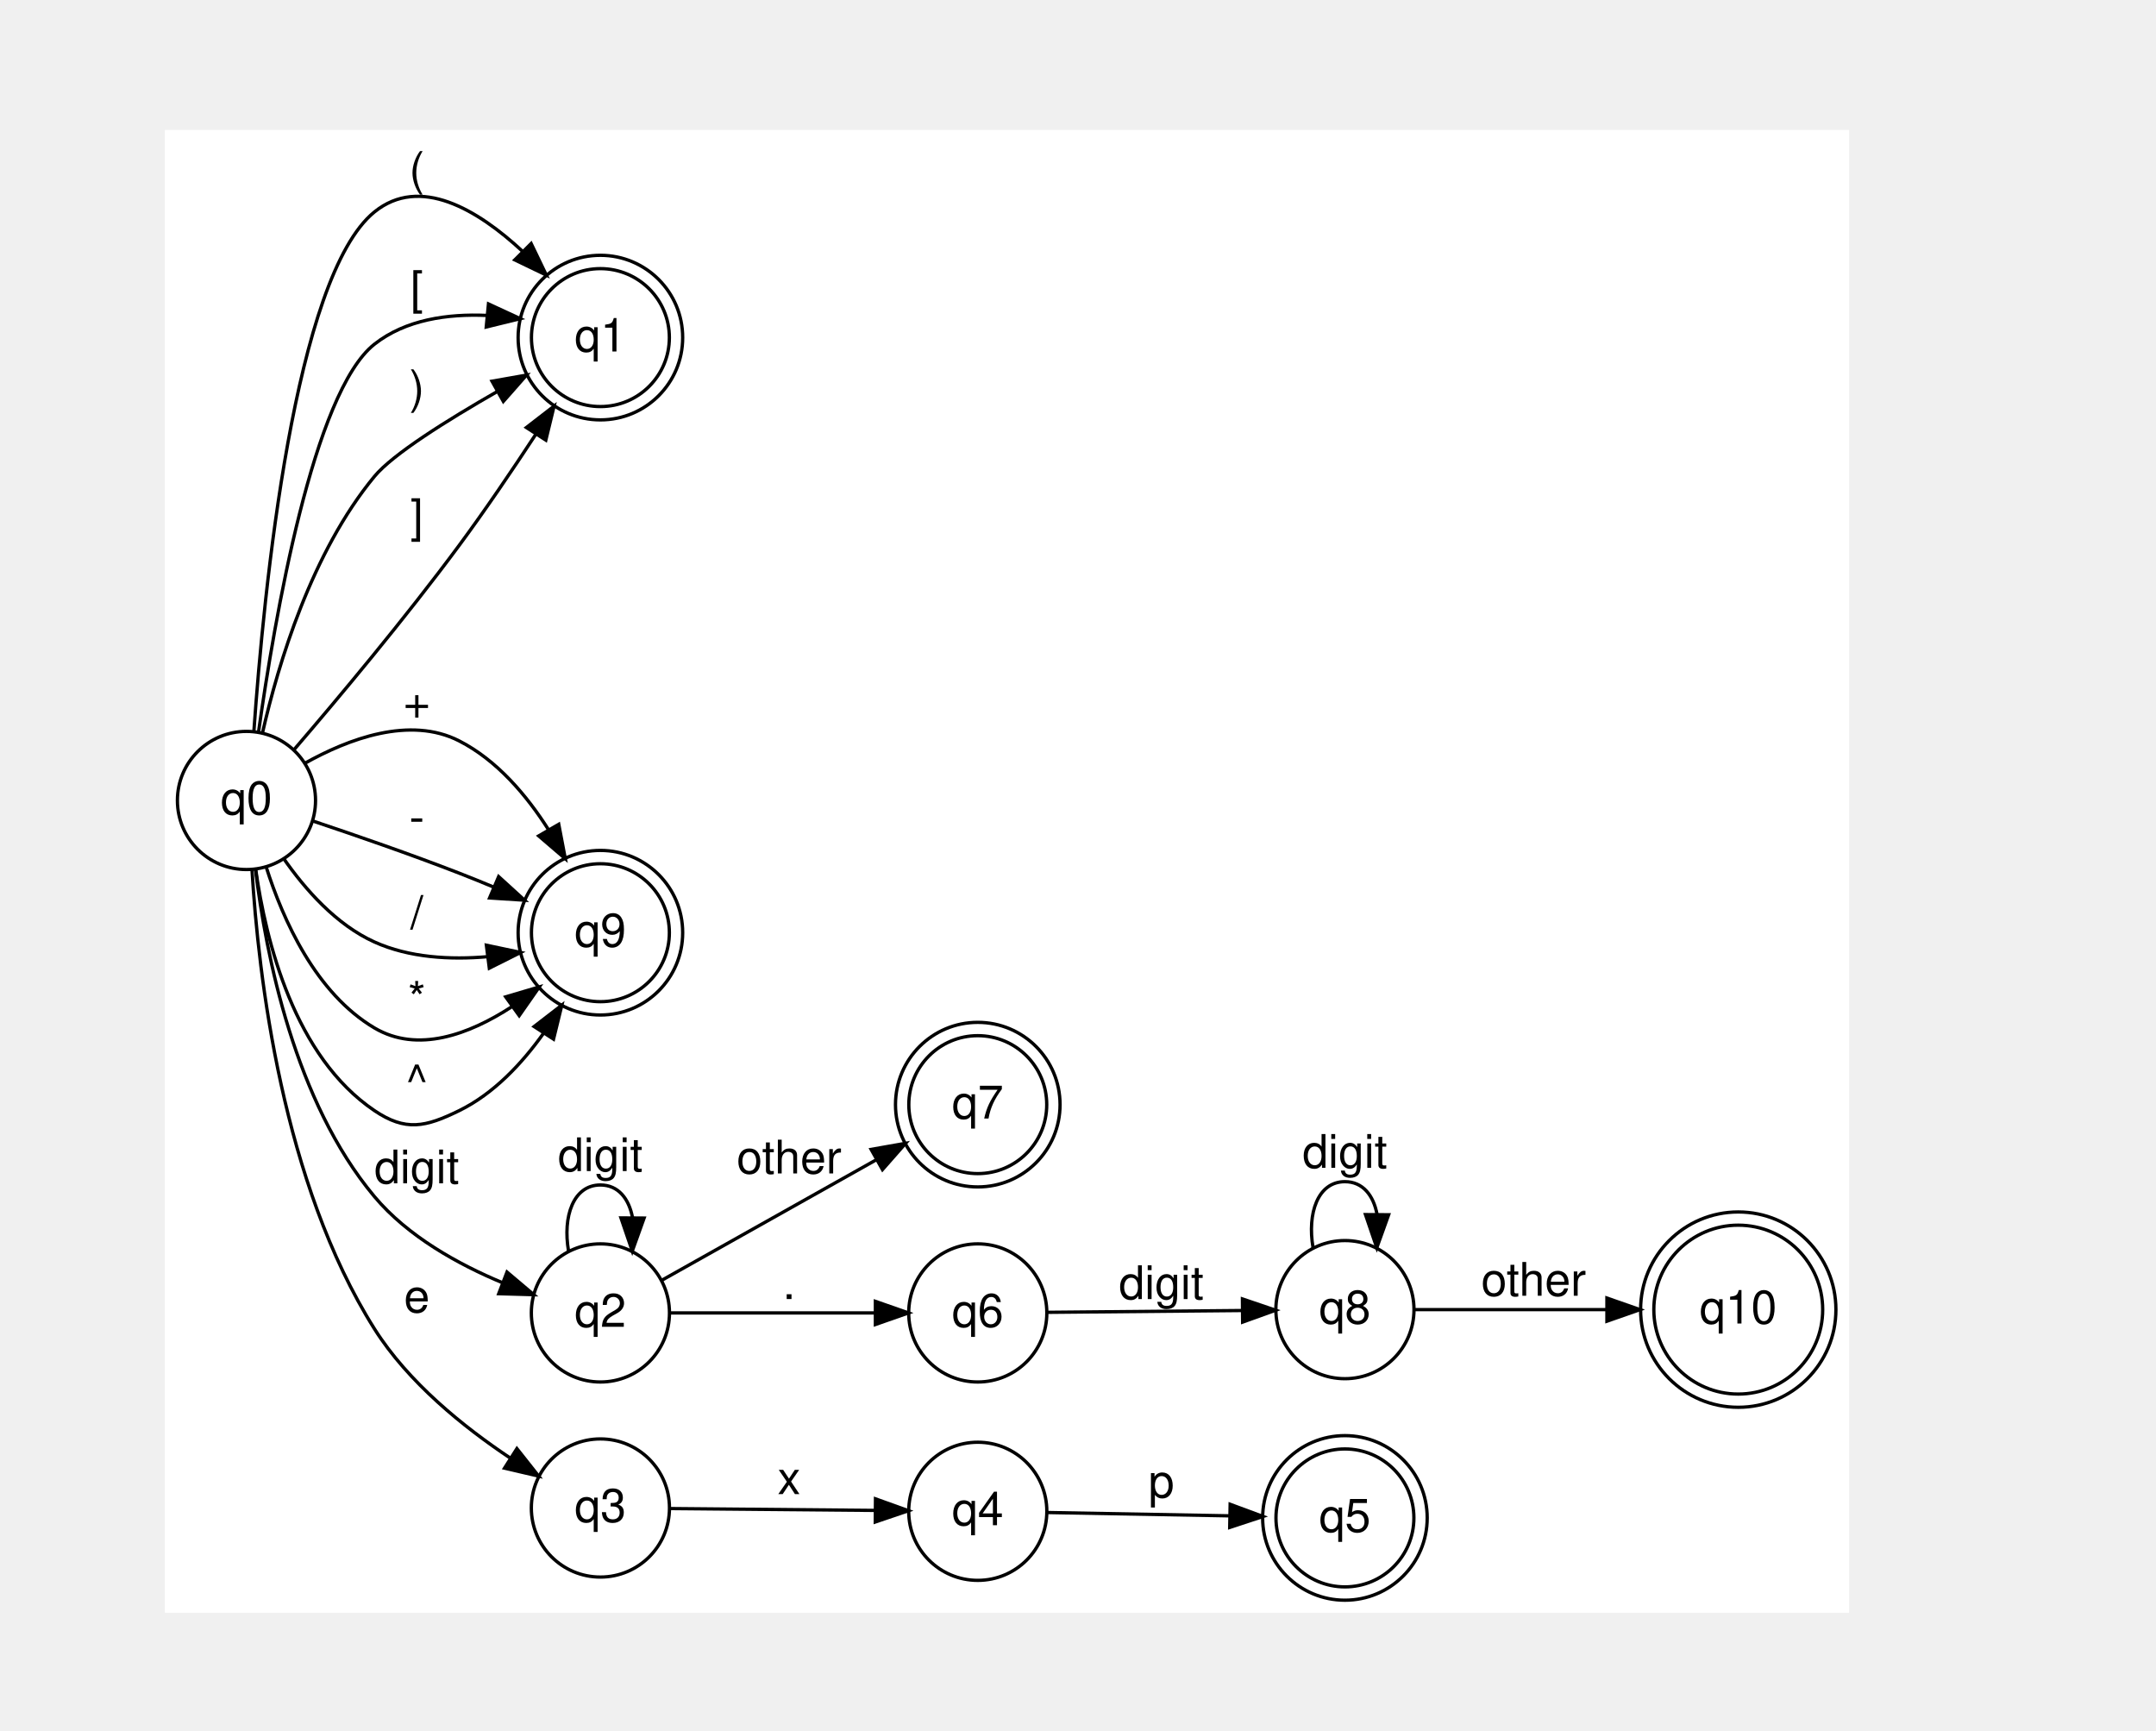
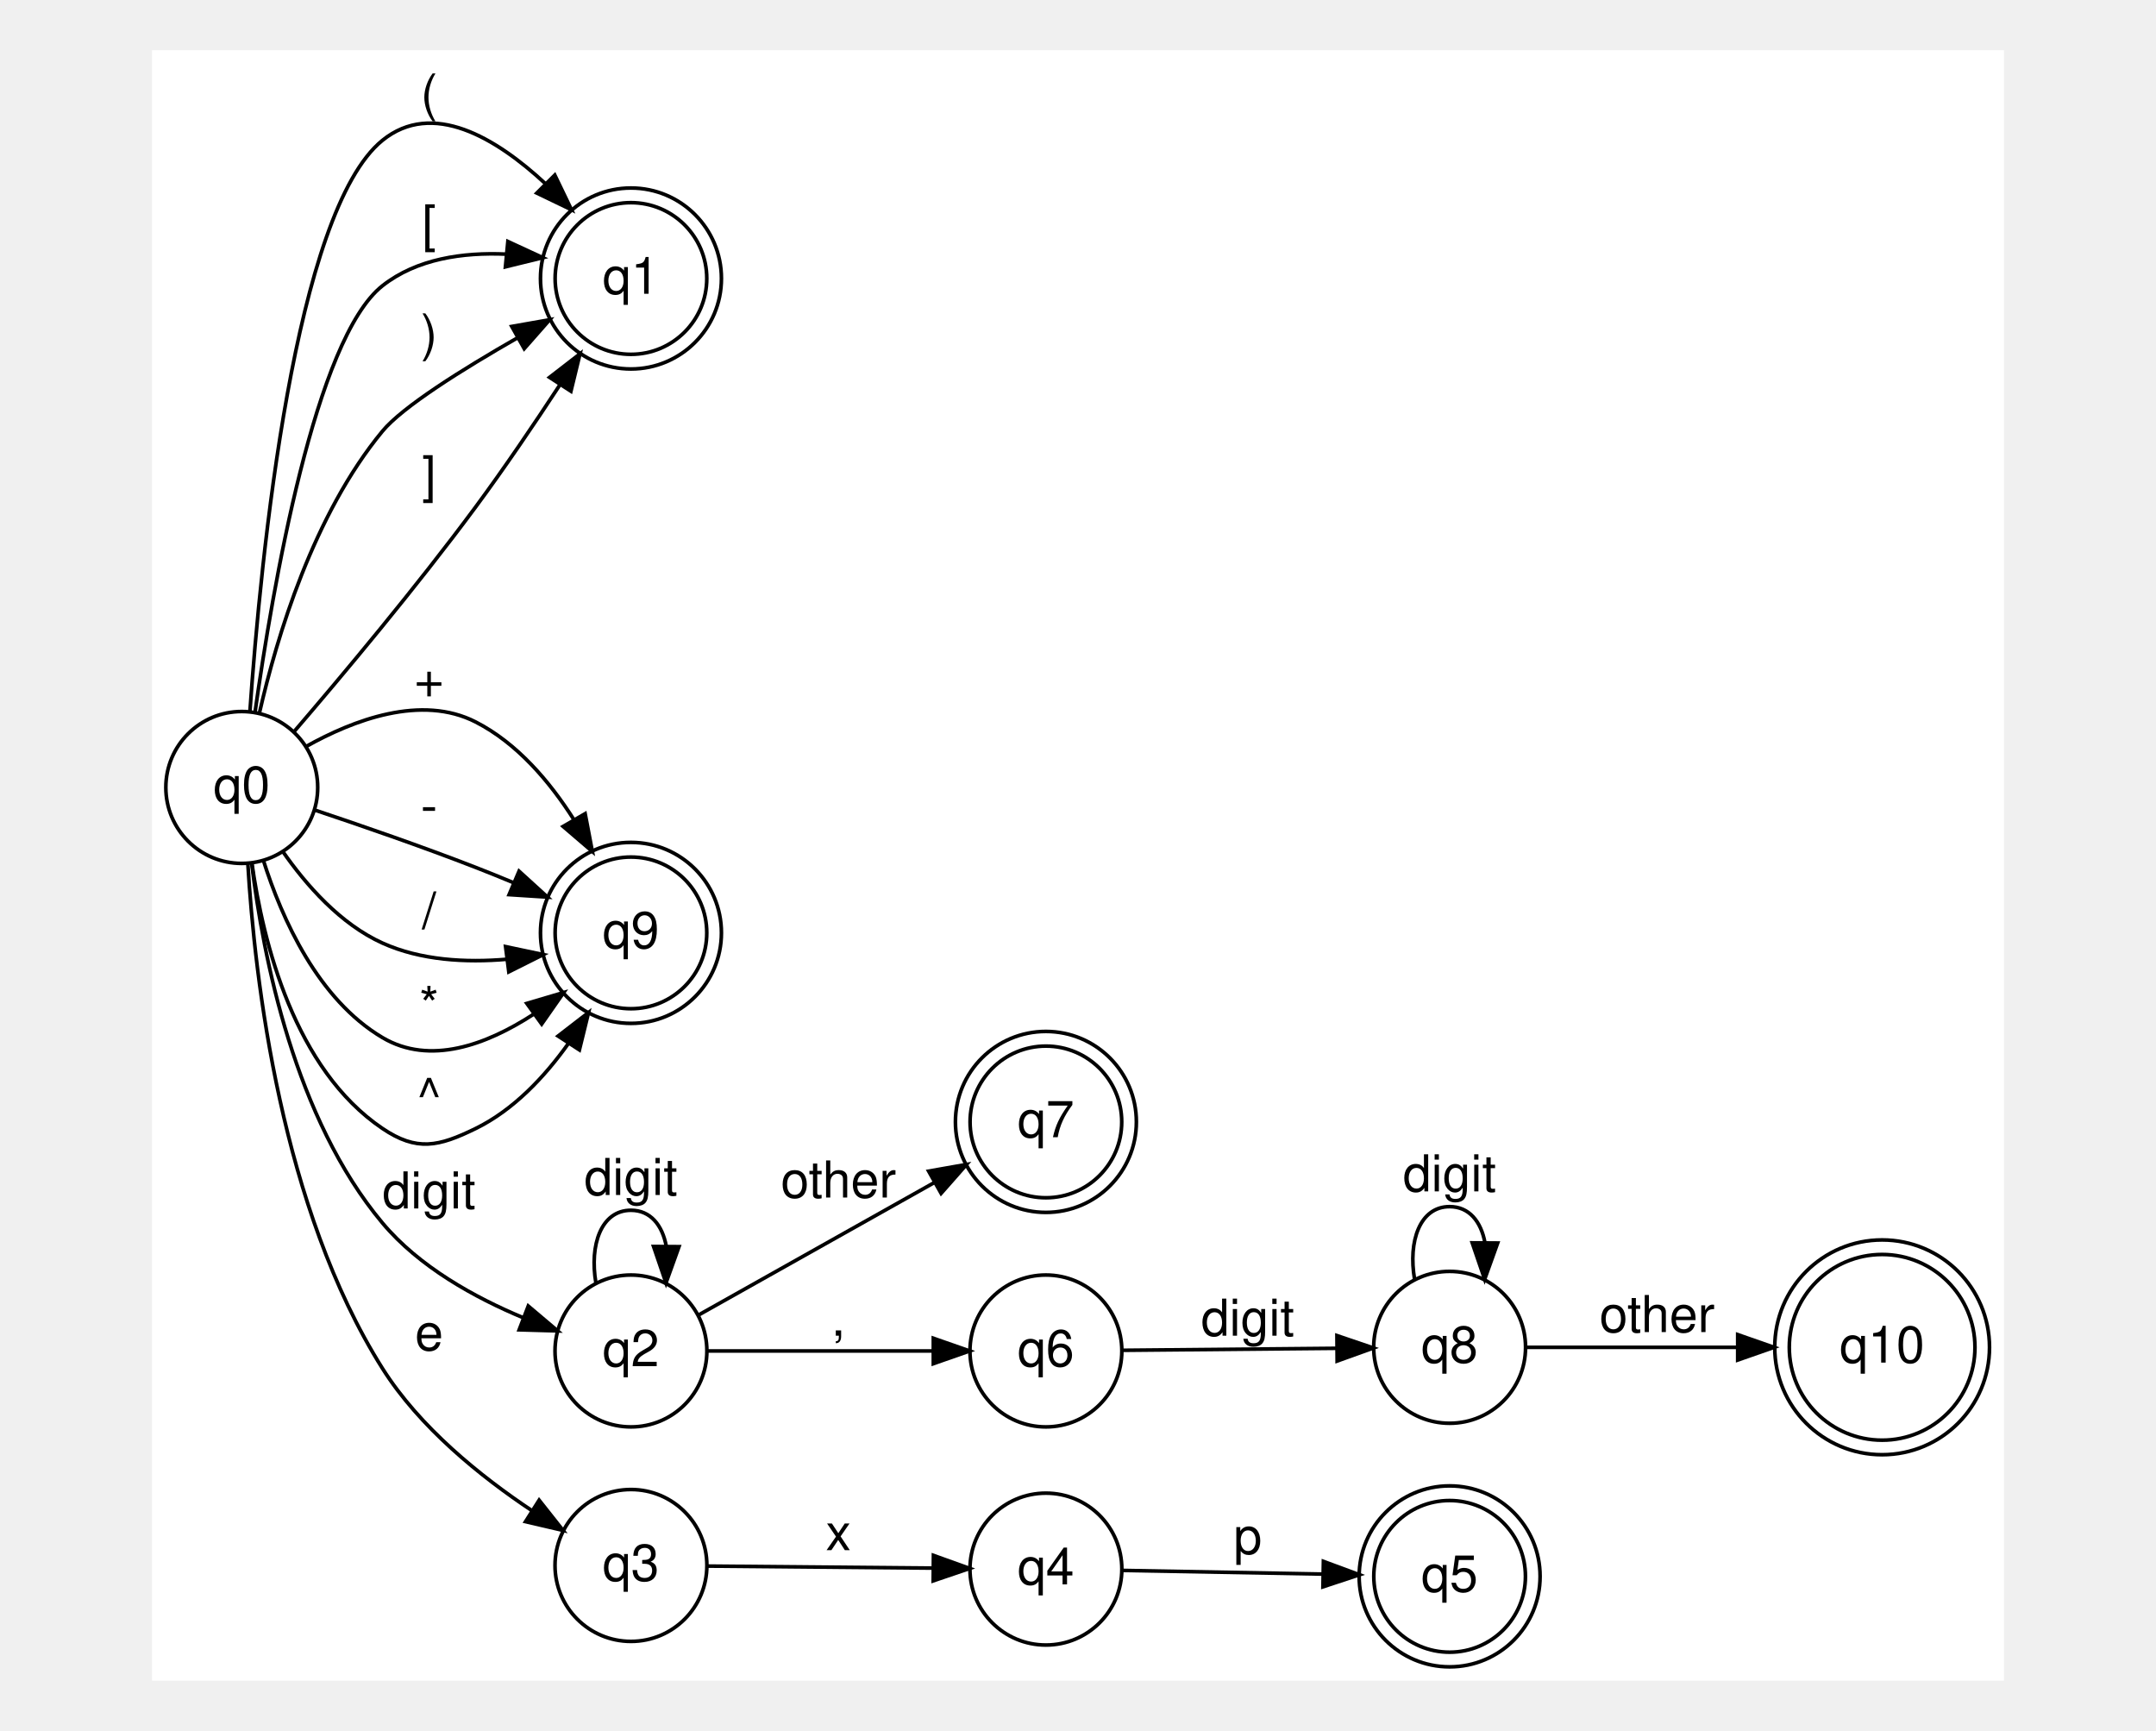
<svg xmlns="http://www.w3.org/2000/svg" width="659" height="529" viewBox="0 0 494.25 396.75">
-   <g id="graph0" class="graph" transform="translate(40.82246,366.6515) scale(0.7578583)">
+   <g id="graph0" class="graph" transform="translate(38.18334, 381.9125) scale(0.8333334,0.8333334)">
    <polygon fill="white" stroke="transparent" points="-4,4 -4,-444.49 505.46,-444.49 505.46,4 -4,4" data-darkreader-inline-fill="" data-darkreader-inline-stroke="" style="--darkreader-inline-fill:#181a1b; --darkreader-inline-stroke:transparent;" />
+     <g id="node1" class="node">
+       <ellipse fill="none" stroke="black" cx="127.75" cy="-381.69" rx="20.86" ry="20.86" data-darkreader-inline-stroke="" style="--darkreader-inline-stroke:#e8e6e3;" />
+       <ellipse fill="none" stroke="black" cx="127.75" cy="-381.69" rx="24.89" ry="24.89" data-darkreader-inline-stroke="" style="--darkreader-inline-stroke:#e8e6e3;" />
+       <text text-anchor="middle" x="127.75" y="-377.49" font-family="Helvetica,Arial,sans-serif" font-size="14.00">q1</text>
+     </g>
+     <g id="node2" class="node">
+       <ellipse fill="none" stroke="black" cx="352.96" cy="-24.69" rx="20.86" ry="20.86" data-darkreader-inline-stroke="" style="--darkreader-inline-stroke:#e8e6e3;" />
+       <ellipse fill="none" stroke="black" cx="352.96" cy="-24.69" rx="24.89" ry="24.89" data-darkreader-inline-stroke="" style="--darkreader-inline-stroke:#e8e6e3;" />
+       <text text-anchor="middle" x="352.96" y="-20.49" font-family="Helvetica,Arial,sans-serif" font-size="14.00">q5</text>
+     </g>
+     <g id="node3" class="node">
+       <ellipse fill="none" stroke="black" cx="241.9" cy="-149.69" rx="20.86" ry="20.86" data-darkreader-inline-stroke="" style="--darkreader-inline-stroke:#e8e6e3;" />
+       <ellipse fill="none" stroke="black" cx="241.9" cy="-149.69" rx="24.89" ry="24.89" data-darkreader-inline-stroke="" style="--darkreader-inline-stroke:#e8e6e3;" />
+       <text text-anchor="middle" x="241.9" y="-145.49" font-family="Helvetica,Arial,sans-serif" font-size="14.00">q7</text>
+     </g>
+     <g id="node4" class="node">
+       <ellipse fill="none" stroke="black" cx="127.75" cy="-201.69" rx="20.86" ry="20.86" data-darkreader-inline-stroke="" style="--darkreader-inline-stroke:#e8e6e3;" />
+       <ellipse fill="none" stroke="black" cx="127.75" cy="-201.69" rx="24.89" ry="24.89" data-darkreader-inline-stroke="" style="--darkreader-inline-stroke:#e8e6e3;" />
+       <text text-anchor="middle" x="127.75" y="-197.49" font-family="Helvetica,Arial,sans-serif" font-size="14.00">q9</text>
+     </g>
+     <g id="node5" class="node">
+       <ellipse fill="none" stroke="black" cx="471.94" cy="-87.69" rx="25.54" ry="25.54" data-darkreader-inline-stroke="" style="--darkreader-inline-stroke:#e8e6e3;" />
+       <ellipse fill="none" stroke="black" cx="471.94" cy="-87.69" rx="29.54" ry="29.54" data-darkreader-inline-stroke="" style="--darkreader-inline-stroke:#e8e6e3;" />
+       <text text-anchor="middle" x="471.94" y="-83.49" font-family="Helvetica,Arial,sans-serif" font-size="14.00">q10</text>
+     </g>
+     <g id="node6" class="node">
+       <ellipse fill="none" stroke="black" cx="20.69" cy="-241.69" rx="20.89" ry="20.89" data-darkreader-inline-stroke="" style="--darkreader-inline-stroke:#e8e6e3;" />
+       <text text-anchor="middle" x="20.69" y="-237.49" font-family="Helvetica,Arial,sans-serif" font-size="14.00">q0</text>
+     </g>
    <g id="edge2" class="edge">
      <path fill="none" stroke="black" d="M22.93,-262.58C25.92,-305.26 35.21,-400.1 59.39,-419.69 73.12,-430.82 90.54,-420.46 104.22,-407.77" data-darkreader-inline-stroke="" style="--darkreader-inline-stroke:#e8e6e3;" />
      <polygon fill="black" stroke="black" points="106.8,-410.14 111.39,-400.6 101.85,-405.19 106.8,-410.14" data-darkreader-inline-fill="" data-darkreader-inline-stroke="" style="--darkreader-inline-fill:#e8e6e3; --darkreader-inline-stroke:#e8e6e3;" />
      <text text-anchor="middle" x="72.22" y="-427.89" font-family="Helvetica,Arial,sans-serif" font-size="14.00">(</text>
    </g>
-     <g id="node6" class="node">
-       <ellipse fill="none" stroke="black" cx="20.69" cy="-241.69" rx="20.89" ry="20.89" data-darkreader-inline-stroke="" style="--darkreader-inline-stroke:#e8e6e3;" />
-       <text text-anchor="middle" x="20.69" y="-237.49" font-family="Helvetica,Arial,sans-serif" font-size="14.00">q0</text>
+     <g id="edge6" class="edge">
+       <path fill="none" stroke="black" d="M24.3,-262.12C29.19,-296.88 40.95,-365.18 59.39,-379.69 68.84,-387.14 81.58,-388.92 93.43,-388.39" data-darkreader-inline-stroke="" style="--darkreader-inline-stroke:#e8e6e3;" />
+       <polygon fill="black" stroke="black" points="93.89,-391.87 103.51,-387.42 93.22,-384.9 93.89,-391.87" data-darkreader-inline-fill="" data-darkreader-inline-stroke="" style="--darkreader-inline-fill:#e8e6e3; --darkreader-inline-stroke:#e8e6e3;" />
+       <text text-anchor="middle" x="72.22" y="-391.89" font-family="Helvetica,Arial,sans-serif" font-size="14.00">[</text>
+     </g>
+     <g id="edge7" class="edge">
+       <path fill="none" stroke="black" d="M25.51,-262.03C30.36,-283.32 40.47,-316.78 59.39,-339.69 64.93,-346.4 81.38,-356.7 96.64,-365.43" data-darkreader-inline-stroke="" style="--darkreader-inline-stroke:#e8e6e3;" />
+       <polygon fill="black" stroke="black" points="94.96,-368.5 105.39,-370.34 98.39,-362.39 94.96,-368.5" data-darkreader-inline-fill="" data-darkreader-inline-stroke="" style="--darkreader-inline-fill:#e8e6e3; --darkreader-inline-stroke:#e8e6e3;" />
+       <text text-anchor="middle" x="72.22" y="-361.89" font-family="Helvetica,Arial,sans-serif" font-size="14.00">)</text>
+     </g>
+     <g id="edge8" class="edge">
+       <path fill="none" stroke="black" d="M35.03,-257C48.19,-272.31 68.67,-296.73 85.06,-318.89 92.96,-329.58 101.15,-341.67 108.16,-352.37" data-darkreader-inline-stroke="" style="--darkreader-inline-stroke:#e8e6e3;" />
+       <polygon fill="black" stroke="black" points="105.36,-354.49 113.74,-360.97 111.24,-350.68 105.36,-354.49" data-darkreader-inline-fill="" data-darkreader-inline-stroke="" style="--darkreader-inline-fill:#e8e6e3; --darkreader-inline-stroke:#e8e6e3;" />
+       <text text-anchor="middle" x="72.22" y="-322.89" font-family="Helvetica,Arial,sans-serif" font-size="14.00">]</text>
    </g>
    <g id="edge9" class="edge">
      <path fill="none" stroke="black" d="M38.24,-252.88C51.43,-260.29 70.1,-267.36 85.06,-259.69 96.44,-253.86 105.41,-243.31 112.08,-232.8" data-darkreader-inline-stroke="" style="--darkreader-inline-stroke:#e8e6e3;" />
      <polygon fill="black" stroke="black" points="115.15,-234.48 117.13,-224.08 109.09,-230.97 115.15,-234.48" data-darkreader-inline-fill="" data-darkreader-inline-stroke="" style="--darkreader-inline-fill:#e8e6e3; --darkreader-inline-stroke:#e8e6e3;" />
      <text text-anchor="middle" x="72.22" y="-266.89" font-family="Helvetica,Arial,sans-serif" font-size="14.00">+</text>
    </g>
+     <g id="edge10" class="edge">
+       <path fill="none" stroke="black" d="M40.68,-235.51C53.34,-231.28 70.3,-225.43 85.06,-219.69 88.39,-218.4 91.85,-216.99 95.29,-215.56" data-darkreader-inline-stroke="" style="--darkreader-inline-stroke:#e8e6e3;" />
+       <polygon fill="black" stroke="black" points="96.97,-218.66 104.8,-211.53 94.23,-212.21 96.97,-218.66" data-darkreader-inline-fill="" data-darkreader-inline-stroke="" style="--darkreader-inline-fill:#e8e6e3; --darkreader-inline-stroke:#e8e6e3;" />
+       <text text-anchor="middle" x="72.22" y="-231.89" font-family="Helvetica,Arial,sans-serif" font-size="14.00">-</text>
+     </g>
+     <g id="edge11" class="edge">
+       <path fill="none" stroke="black" d="M31.88,-224.21C38.41,-214.81 47.84,-204.11 59.39,-198.89 69.92,-194.13 82.35,-193.46 93.65,-194.44" data-darkreader-inline-stroke="" style="--darkreader-inline-stroke:#e8e6e3;" />
+       <polygon fill="black" stroke="black" points="93.26,-197.91 103.62,-195.72 94.15,-190.97 93.26,-197.91" data-darkreader-inline-fill="" data-darkreader-inline-stroke="" style="--darkreader-inline-fill:#e8e6e3; --darkreader-inline-stroke:#e8e6e3;" />
+       <text text-anchor="middle" x="72.22" y="-202.89" font-family="Helvetica,Arial,sans-serif" font-size="14.00">/</text>
+     </g>
+     <g id="edge12" class="edge">
+       <path fill="none" stroke="black" d="M26.59,-221.76C31.76,-205.43 41.69,-183.38 59.39,-172.89 72.46,-165.15 87.99,-170.9 100.85,-179.24" data-darkreader-inline-stroke="" style="--darkreader-inline-stroke:#e8e6e3;" />
+       <polygon fill="black" stroke="black" points="99.1,-182.29 109.26,-185.29 103.19,-176.61 99.1,-182.29" data-darkreader-inline-fill="" data-darkreader-inline-stroke="" style="--darkreader-inline-fill:#e8e6e3; --darkreader-inline-stroke:#e8e6e3;" />
+       <text text-anchor="middle" x="72.22" y="-176.89" font-family="Helvetica,Arial,sans-serif" font-size="14.00">*</text>
+     </g>
+     <g id="edge13" class="edge">
+       <path fill="none" stroke="black" d="M23.44,-221.11C26.57,-198.8 35.25,-164.21 59.39,-147.89 68.84,-141.51 74.81,-142.87 85.06,-147.89 95.45,-152.99 104,-162.07 110.59,-171.33" data-darkreader-inline-stroke="" style="--darkreader-inline-stroke:#e8e6e3;" />
+       <polygon fill="black" stroke="black" points="107.7,-173.31 116.09,-179.79 113.57,-169.5 107.7,-173.31" data-darkreader-inline-fill="" data-darkreader-inline-stroke="" style="--darkreader-inline-fill:#e8e6e3; --darkreader-inline-stroke:#e8e6e3;" />
+       <text text-anchor="middle" x="72.22" y="-151.89" font-family="Helvetica,Arial,sans-serif" font-size="14.00">^</text>
+     </g>
    <g id="node7" class="node">
      <ellipse fill="none" stroke="black" cx="127.75" cy="-86.69" rx="20.89" ry="20.89" data-darkreader-inline-stroke="" style="--darkreader-inline-stroke:#e8e6e3;" />
      <text text-anchor="middle" x="127.75" y="-82.49" font-family="Helvetica,Arial,sans-serif" font-size="14.00">q2</text>
-     </g>
-     <g id="node1" class="node">
-       <ellipse fill="none" stroke="black" cx="127.75" cy="-381.69" rx="20.86" ry="20.86" data-darkreader-inline-stroke="" style="--darkreader-inline-stroke:#e8e6e3;" />
-       <text text-anchor="middle" x="127.75" y="-377.49" font-family="Helvetica,Arial,sans-serif" font-size="14.00">q1</text>
-       <ellipse fill="none" stroke="black" cx="127.75" cy="-381.69" rx="24.89" ry="24.89" data-darkreader-inline-stroke="" style="--darkreader-inline-stroke:#e8e6e3;" />
-     </g>
-     <g id="node8" class="node">
-       <ellipse fill="none" stroke="black" cx="127.75" cy="-27.69" rx="20.89" ry="20.89" data-darkreader-inline-stroke="" style="--darkreader-inline-stroke:#e8e6e3;" />
-       <text text-anchor="middle" x="127.75" y="-23.49" font-family="Helvetica,Arial,sans-serif" font-size="14.00">q3</text>
    </g>
    <g id="edge1" class="edge">
      <path fill="none" stroke="black" d="M23.43,-220.75C26.57,-194.84 35.31,-150.65 59.39,-121.89 69.48,-109.84 84.76,-101.39 98.21,-95.79" data-darkreader-inline-stroke="" style="--darkreader-inline-stroke:#e8e6e3;" />
      <polygon fill="black" stroke="black" points="99.5,-99.05 107.59,-92.21 97,-92.51 99.5,-99.05" data-darkreader-inline-fill="" data-darkreader-inline-stroke="" style="--darkreader-inline-fill:#e8e6e3; --darkreader-inline-stroke:#e8e6e3;" />
      <text text-anchor="middle" x="72.22" y="-125.89" font-family="Helvetica,Arial,sans-serif" font-size="14.00">digit</text>
    </g>
+     <g id="node8" class="node">
+       <ellipse fill="none" stroke="black" cx="127.75" cy="-27.69" rx="20.89" ry="20.89" data-darkreader-inline-stroke="" style="--darkreader-inline-stroke:#e8e6e3;" />
+       <text text-anchor="middle" x="127.75" y="-23.49" font-family="Helvetica,Arial,sans-serif" font-size="14.00">q3</text>
+     </g>
    <g id="edge3" class="edge">
      <path fill="none" stroke="black" d="M22.35,-220.89C24.26,-188.72 31.57,-126.02 59.39,-81.89 69.6,-65.7 86.35,-52.19 100.6,-42.71" data-darkreader-inline-stroke="" style="--darkreader-inline-stroke:#e8e6e3;" />
      <polygon fill="black" stroke="black" points="102.49,-45.65 109.06,-37.34 98.74,-39.74 102.49,-45.65" data-darkreader-inline-fill="" data-darkreader-inline-stroke="" style="--darkreader-inline-fill:#e8e6e3; --darkreader-inline-stroke:#e8e6e3;" />
      <text text-anchor="middle" x="72.22" y="-86.89" font-family="Helvetica,Arial,sans-serif" font-size="14.00">e</text>
    </g>
-     <g id="edge6" class="edge">
-       <path fill="none" stroke="black" d="M24.3,-262.12C29.19,-296.88 40.95,-365.18 59.39,-379.69 68.84,-387.14 81.58,-388.92 93.43,-388.39" data-darkreader-inline-stroke="" style="--darkreader-inline-stroke:#e8e6e3;" />
-       <polygon fill="black" stroke="black" points="93.89,-391.87 103.51,-387.42 93.22,-384.9 93.89,-391.87" data-darkreader-inline-fill="" data-darkreader-inline-stroke="" style="--darkreader-inline-fill:#e8e6e3; --darkreader-inline-stroke:#e8e6e3;" />
-       <text text-anchor="middle" x="72.22" y="-391.89" font-family="Helvetica,Arial,sans-serif" font-size="14.00">[</text>
+     <g id="edge16" class="edge">
+       <path fill="none" stroke="black" d="M146.27,-96.54C163.66,-106.3 190.63,-121.46 211.34,-133.09" data-darkreader-inline-stroke="" style="--darkreader-inline-stroke:#e8e6e3;" />
+       <polygon fill="black" stroke="black" points="209.64,-136.15 220.07,-137.99 213.07,-130.04 209.64,-136.15" data-darkreader-inline-fill="" data-darkreader-inline-stroke="" style="--darkreader-inline-fill:#e8e6e3; --darkreader-inline-stroke:#e8e6e3;" />
+       <text text-anchor="middle" x="184.83" y="-128.89" font-family="Helvetica,Arial,sans-serif" font-size="14.00">other</text>
+     </g>
+     <g id="edge14" class="edge">
+       <path fill="none" stroke="black" d="M118.11,-105.41C116.31,-115.81 119.52,-125.39 127.75,-125.39 133.15,-125.39 136.39,-121.26 137.47,-115.49" data-darkreader-inline-stroke="" style="--darkreader-inline-stroke:#e8e6e3;" />
+       <polygon fill="black" stroke="black" points="140.97,-115.38 137.39,-105.41 133.97,-115.43 140.97,-115.38" data-darkreader-inline-fill="" data-darkreader-inline-stroke="" style="--darkreader-inline-fill:#e8e6e3; --darkreader-inline-stroke:#e8e6e3;" />
+       <text text-anchor="middle" x="127.75" y="-129.59" font-family="Helvetica,Arial,sans-serif" font-size="14.00">digit</text>
+     </g>
+     <g id="node10" class="node">
+       <ellipse fill="none" stroke="black" cx="241.9" cy="-86.69" rx="20.89" ry="20.89" data-darkreader-inline-stroke="" style="--darkreader-inline-stroke:#e8e6e3;" />
+       <text text-anchor="middle" x="241.9" y="-82.49" font-family="Helvetica,Arial,sans-serif" font-size="14.00">q6</text>
+     </g>
+     <g id="edge15" class="edge">
+       <path fill="none" stroke="black" d="M148.54,-86.69C165.81,-86.69 191.13,-86.69 210.89,-86.69" data-darkreader-inline-stroke="" style="--darkreader-inline-stroke:#e8e6e3;" />
+       <polygon fill="black" stroke="black" points="210.93,-90.19 220.93,-86.69 210.93,-83.19 210.93,-90.19" data-darkreader-inline-fill="" data-darkreader-inline-stroke="" style="--darkreader-inline-fill:#e8e6e3; --darkreader-inline-stroke:#e8e6e3;" />
+       <text text-anchor="middle" x="184.83" y="-90.89" font-family="Helvetica,Arial,sans-serif" font-size="14.00">,</text>
    </g>
    <g id="node9" class="node">
      <ellipse fill="none" stroke="black" cx="241.9" cy="-26.69" rx="20.89" ry="20.89" data-darkreader-inline-stroke="" style="--darkreader-inline-stroke:#e8e6e3;" />
      <text text-anchor="middle" x="241.9" y="-22.49" font-family="Helvetica,Arial,sans-serif" font-size="14.00">q4</text>
-     </g>
-     <g id="edge7" class="edge">
-       <path fill="none" stroke="black" d="M25.51,-262.03C30.36,-283.32 40.47,-316.78 59.39,-339.69 64.93,-346.4 81.38,-356.7 96.64,-365.43" data-darkreader-inline-stroke="" style="--darkreader-inline-stroke:#e8e6e3;" />
-       <polygon fill="black" stroke="black" points="94.96,-368.5 105.39,-370.34 98.39,-362.39 94.96,-368.5" data-darkreader-inline-fill="" data-darkreader-inline-stroke="" style="--darkreader-inline-fill:#e8e6e3; --darkreader-inline-stroke:#e8e6e3;" />
-       <text text-anchor="middle" x="72.22" y="-361.89" font-family="Helvetica,Arial,sans-serif" font-size="14.00">)</text>
    </g>
    <g id="edge4" class="edge">
      <path fill="none" stroke="black" d="M148.54,-27.52C165.81,-27.36 191.13,-27.14 210.89,-26.96" data-darkreader-inline-stroke="" style="--darkreader-inline-stroke:#e8e6e3;" />
      <polygon fill="black" stroke="black" points="210.96,-30.46 220.93,-26.87 210.9,-23.46 210.96,-30.46" data-darkreader-inline-fill="" data-darkreader-inline-stroke="" style="--darkreader-inline-fill:#e8e6e3; --darkreader-inline-stroke:#e8e6e3;" />
      <text text-anchor="middle" x="184.83" y="-31.89" font-family="Helvetica,Arial,sans-serif" font-size="14.00">x</text>
    </g>
-     <g id="node2" class="node">
-       <ellipse fill="none" stroke="black" cx="352.96" cy="-24.69" rx="20.86" ry="20.86" data-darkreader-inline-stroke="" style="--darkreader-inline-stroke:#e8e6e3;" />
-       <text text-anchor="middle" x="352.96" y="-20.49" font-family="Helvetica,Arial,sans-serif" font-size="14.00">q5</text>
-       <ellipse fill="none" stroke="black" cx="352.96" cy="-24.69" rx="24.89" ry="24.89" data-darkreader-inline-stroke="" style="--darkreader-inline-stroke:#e8e6e3;" />
-     </g>
-     <g id="edge8" class="edge">
-       <path fill="none" stroke="black" d="M35.03,-257C48.19,-272.31 68.67,-296.73 85.06,-318.89 92.96,-329.58 101.15,-341.67 108.16,-352.37" data-darkreader-inline-stroke="" style="--darkreader-inline-stroke:#e8e6e3;" />
-       <polygon fill="black" stroke="black" points="105.36,-354.49 113.74,-360.97 111.24,-350.68 105.36,-354.49" data-darkreader-inline-fill="" data-darkreader-inline-stroke="" style="--darkreader-inline-fill:#e8e6e3; --darkreader-inline-stroke:#e8e6e3;" />
-       <text text-anchor="middle" x="72.22" y="-322.89" font-family="Helvetica,Arial,sans-serif" font-size="14.00">]</text>
-     </g>
-     <g id="edge10" class="edge">
-       <path fill="none" stroke="black" d="M40.68,-235.51C53.34,-231.28 70.3,-225.43 85.06,-219.69 88.39,-218.4 91.85,-216.99 95.29,-215.56" data-darkreader-inline-stroke="" style="--darkreader-inline-stroke:#e8e6e3;" />
-       <polygon fill="black" stroke="black" points="96.97,-218.66 104.8,-211.53 94.23,-212.21 96.97,-218.66" data-darkreader-inline-fill="" data-darkreader-inline-stroke="" style="--darkreader-inline-fill:#e8e6e3; --darkreader-inline-stroke:#e8e6e3;" />
-       <text text-anchor="middle" x="72.22" y="-231.89" font-family="Helvetica,Arial,sans-serif" font-size="14.00">-</text>
-     </g>
-     <g id="node4" class="node">
-       <ellipse fill="none" stroke="black" cx="127.75" cy="-201.69" rx="20.86" ry="20.86" data-darkreader-inline-stroke="" style="--darkreader-inline-stroke:#e8e6e3;" />
-       <text text-anchor="middle" x="127.75" y="-197.49" font-family="Helvetica,Arial,sans-serif" font-size="14.00">q9</text>
-       <ellipse fill="none" stroke="black" cx="127.75" cy="-201.69" rx="24.89" ry="24.89" data-darkreader-inline-stroke="" style="--darkreader-inline-stroke:#e8e6e3;" />
-     </g>
-     <g id="edge12" class="edge">
-       <path fill="none" stroke="black" d="M26.59,-221.76C31.76,-205.43 41.69,-183.38 59.39,-172.89 72.46,-165.15 87.99,-170.9 100.85,-179.24" data-darkreader-inline-stroke="" style="--darkreader-inline-stroke:#e8e6e3;" />
-       <polygon fill="black" stroke="black" points="99.1,-182.29 109.26,-185.29 103.19,-176.61 99.1,-182.29" data-darkreader-inline-fill="" data-darkreader-inline-stroke="" style="--darkreader-inline-fill:#e8e6e3; --darkreader-inline-stroke:#e8e6e3;" />
-       <text text-anchor="middle" x="72.22" y="-176.89" font-family="Helvetica,Arial,sans-serif" font-size="14.00">*</text>
-     </g>
-     <g id="edge14" class="edge">
-       <path fill="none" stroke="black" d="M118.11,-105.41C116.31,-115.81 119.52,-125.39 127.75,-125.39 133.15,-125.39 136.39,-121.26 137.47,-115.49" data-darkreader-inline-stroke="" style="--darkreader-inline-stroke:#e8e6e3;" />
-       <polygon fill="black" stroke="black" points="140.97,-115.38 137.39,-105.41 133.97,-115.43 140.97,-115.38" data-darkreader-inline-fill="" data-darkreader-inline-stroke="" style="--darkreader-inline-fill:#e8e6e3; --darkreader-inline-stroke:#e8e6e3;" />
-       <text text-anchor="middle" x="127.75" y="-129.59" font-family="Helvetica,Arial,sans-serif" font-size="14.00">digit</text>
-     </g>
-     <g id="node3" class="node">
-       <ellipse fill="none" stroke="black" cx="241.9" cy="-149.69" rx="20.86" ry="20.86" data-darkreader-inline-stroke="" style="--darkreader-inline-stroke:#e8e6e3;" />
-       <text text-anchor="middle" x="241.9" y="-145.49" font-family="Helvetica,Arial,sans-serif" font-size="14.00">q7</text>
-       <ellipse fill="none" stroke="black" cx="241.9" cy="-149.69" rx="24.89" ry="24.89" data-darkreader-inline-stroke="" style="--darkreader-inline-stroke:#e8e6e3;" />
-     </g>
-     <g id="node10" class="node">
-       <ellipse fill="none" stroke="black" cx="241.9" cy="-86.69" rx="20.89" ry="20.89" data-darkreader-inline-stroke="" style="--darkreader-inline-stroke:#e8e6e3;" />
-       <text text-anchor="middle" x="241.9" y="-82.49" font-family="Helvetica,Arial,sans-serif" font-size="14.00">q6</text>
-     </g>
    <g id="edge5" class="edge">
      <path fill="none" stroke="black" d="M262.65,-26.33C278.04,-26.05 299.78,-25.65 317.96,-25.32" data-darkreader-inline-stroke="" style="--darkreader-inline-stroke:#e8e6e3;" />
      <polygon fill="black" stroke="black" points="318.24,-28.81 328.17,-25.13 318.11,-21.81 318.24,-28.81" data-darkreader-inline-fill="" data-darkreader-inline-stroke="" style="--darkreader-inline-fill:#e8e6e3; --darkreader-inline-stroke:#e8e6e3;" />
      <text text-anchor="middle" x="297.43" y="-30.89" font-family="Helvetica,Arial,sans-serif" font-size="14.00">p</text>
-     </g>
-     <g id="edge11" class="edge">
-       <path fill="none" stroke="black" d="M31.88,-224.21C38.41,-214.81 47.84,-204.11 59.39,-198.89 69.92,-194.13 82.35,-193.46 93.65,-194.44" data-darkreader-inline-stroke="" style="--darkreader-inline-stroke:#e8e6e3;" />
-       <polygon fill="black" stroke="black" points="93.26,-197.91 103.62,-195.72 94.15,-190.97 93.26,-197.91" data-darkreader-inline-fill="" data-darkreader-inline-stroke="" style="--darkreader-inline-fill:#e8e6e3; --darkreader-inline-stroke:#e8e6e3;" />
-       <text text-anchor="middle" x="72.22" y="-202.89" font-family="Helvetica,Arial,sans-serif" font-size="14.00">/</text>
-     </g>
-     <g id="edge13" class="edge">
-       <path fill="none" stroke="black" d="M23.44,-221.11C26.57,-198.8 35.25,-164.21 59.39,-147.89 68.84,-141.51 74.81,-142.87 85.06,-147.89 95.45,-152.99 104,-162.07 110.59,-171.33" data-darkreader-inline-stroke="" style="--darkreader-inline-stroke:#e8e6e3;" />
-       <polygon fill="black" stroke="black" points="107.7,-173.31 116.09,-179.79 113.57,-169.5 107.7,-173.31" data-darkreader-inline-fill="" data-darkreader-inline-stroke="" style="--darkreader-inline-fill:#e8e6e3; --darkreader-inline-stroke:#e8e6e3;" />
-       <text text-anchor="middle" x="72.22" y="-151.89" font-family="Helvetica,Arial,sans-serif" font-size="14.00">^</text>
-     </g>
-     <g id="edge16" class="edge">
-       <path fill="none" stroke="black" d="M146.27,-96.54C163.66,-106.3 190.63,-121.46 211.34,-133.09" data-darkreader-inline-stroke="" style="--darkreader-inline-stroke:#e8e6e3;" />
-       <polygon fill="black" stroke="black" points="209.64,-136.15 220.07,-137.99 213.07,-130.04 209.64,-136.15" data-darkreader-inline-fill="" data-darkreader-inline-stroke="" style="--darkreader-inline-fill:#e8e6e3; --darkreader-inline-stroke:#e8e6e3;" />
-       <text text-anchor="middle" x="184.83" y="-128.89" font-family="Helvetica,Arial,sans-serif" font-size="14.00">other</text>
-     </g>
-     <g id="edge15" class="edge">
-       <path fill="none" stroke="black" d="M148.54,-86.69C165.81,-86.69 191.13,-86.69 210.89,-86.69" data-darkreader-inline-stroke="" style="--darkreader-inline-stroke:#e8e6e3;" />
-       <polygon fill="black" stroke="black" points="210.93,-90.19 220.93,-86.69 210.93,-83.19 210.93,-90.19" data-darkreader-inline-fill="" data-darkreader-inline-stroke="" style="--darkreader-inline-fill:#e8e6e3; --darkreader-inline-stroke:#e8e6e3;" />
-       <text text-anchor="middle" x="184.83" y="-90.89" font-family="Helvetica,Arial,sans-serif" font-size="14.00">.</text>
    </g>
    <g id="node11" class="node">
      <ellipse fill="none" stroke="black" cx="352.96" cy="-87.69" rx="20.89" ry="20.89" data-darkreader-inline-stroke="" style="--darkreader-inline-stroke:#e8e6e3;" />
      <text text-anchor="middle" x="352.96" y="-83.49" font-family="Helvetica,Arial,sans-serif" font-size="14.00">q8</text>
    </g>
    <g id="edge17" class="edge">
      <path fill="none" stroke="black" d="M262.65,-86.87C279.15,-87.03 302.93,-87.24 321.81,-87.42" data-darkreader-inline-stroke="" style="--darkreader-inline-stroke:#e8e6e3;" />
      <polygon fill="black" stroke="black" points="321.96,-90.92 331.99,-87.51 322.02,-83.92 321.96,-90.92" data-darkreader-inline-fill="" data-darkreader-inline-stroke="" style="--darkreader-inline-fill:#e8e6e3; --darkreader-inline-stroke:#e8e6e3;" />
      <text text-anchor="middle" x="297.43" y="-90.89" font-family="Helvetica,Arial,sans-serif" font-size="14.00">digit</text>
    </g>
+     <g id="edge19" class="edge">
+       <path fill="none" stroke="black" d="M373.8,-87.69C389.72,-87.69 412.54,-87.69 432.06,-87.69" data-darkreader-inline-stroke="" style="--darkreader-inline-stroke:#e8e6e3;" />
+       <polygon fill="black" stroke="black" points="432.21,-91.19 442.21,-87.69 432.21,-84.19 432.21,-91.19" data-darkreader-inline-fill="" data-darkreader-inline-stroke="" style="--darkreader-inline-fill:#e8e6e3; --darkreader-inline-stroke:#e8e6e3;" />
+       <text text-anchor="middle" x="410.03" y="-91.89" font-family="Helvetica,Arial,sans-serif" font-size="14.00">other</text>
+     </g>
    <g id="edge18" class="edge">
      <path fill="none" stroke="black" d="M343.32,-106.41C341.52,-116.81 344.73,-126.39 352.96,-126.39 358.36,-126.39 361.6,-122.26 362.68,-116.49" data-darkreader-inline-stroke="" style="--darkreader-inline-stroke:#e8e6e3;" />
      <polygon fill="black" stroke="black" points="366.18,-116.38 362.6,-106.41 359.18,-116.43 366.18,-116.38" data-darkreader-inline-fill="" data-darkreader-inline-stroke="" style="--darkreader-inline-fill:#e8e6e3; --darkreader-inline-stroke:#e8e6e3;" />
      <text text-anchor="middle" x="352.96" y="-130.59" font-family="Helvetica,Arial,sans-serif" font-size="14.00">digit</text>
    </g>
-     <g id="node5" class="node">
-       <ellipse fill="none" stroke="black" cx="471.94" cy="-87.69" rx="25.54" ry="25.54" data-darkreader-inline-stroke="" style="--darkreader-inline-stroke:#e8e6e3;" />
-       <text text-anchor="middle" x="471.94" y="-83.49" font-family="Helvetica,Arial,sans-serif" font-size="14.00">q10</text>
-       <ellipse fill="none" stroke="black" cx="471.94" cy="-87.69" rx="29.54" ry="29.54" data-darkreader-inline-stroke="" style="--darkreader-inline-stroke:#e8e6e3;" />
-     </g>
-     <g id="edge19" class="edge">
-       <path fill="none" stroke="black" d="M373.8,-87.69C389.72,-87.69 412.54,-87.69 432.06,-87.69" data-darkreader-inline-stroke="" style="--darkreader-inline-stroke:#e8e6e3;" />
-       <polygon fill="black" stroke="black" points="432.21,-91.19 442.21,-87.69 432.21,-84.19 432.21,-91.19" data-darkreader-inline-fill="" data-darkreader-inline-stroke="" style="--darkreader-inline-fill:#e8e6e3; --darkreader-inline-stroke:#e8e6e3;" />
-       <text text-anchor="middle" x="410.03" y="-91.89" font-family="Helvetica,Arial,sans-serif" font-size="14.00">other</text>
-     </g>
  </g>
</svg>
